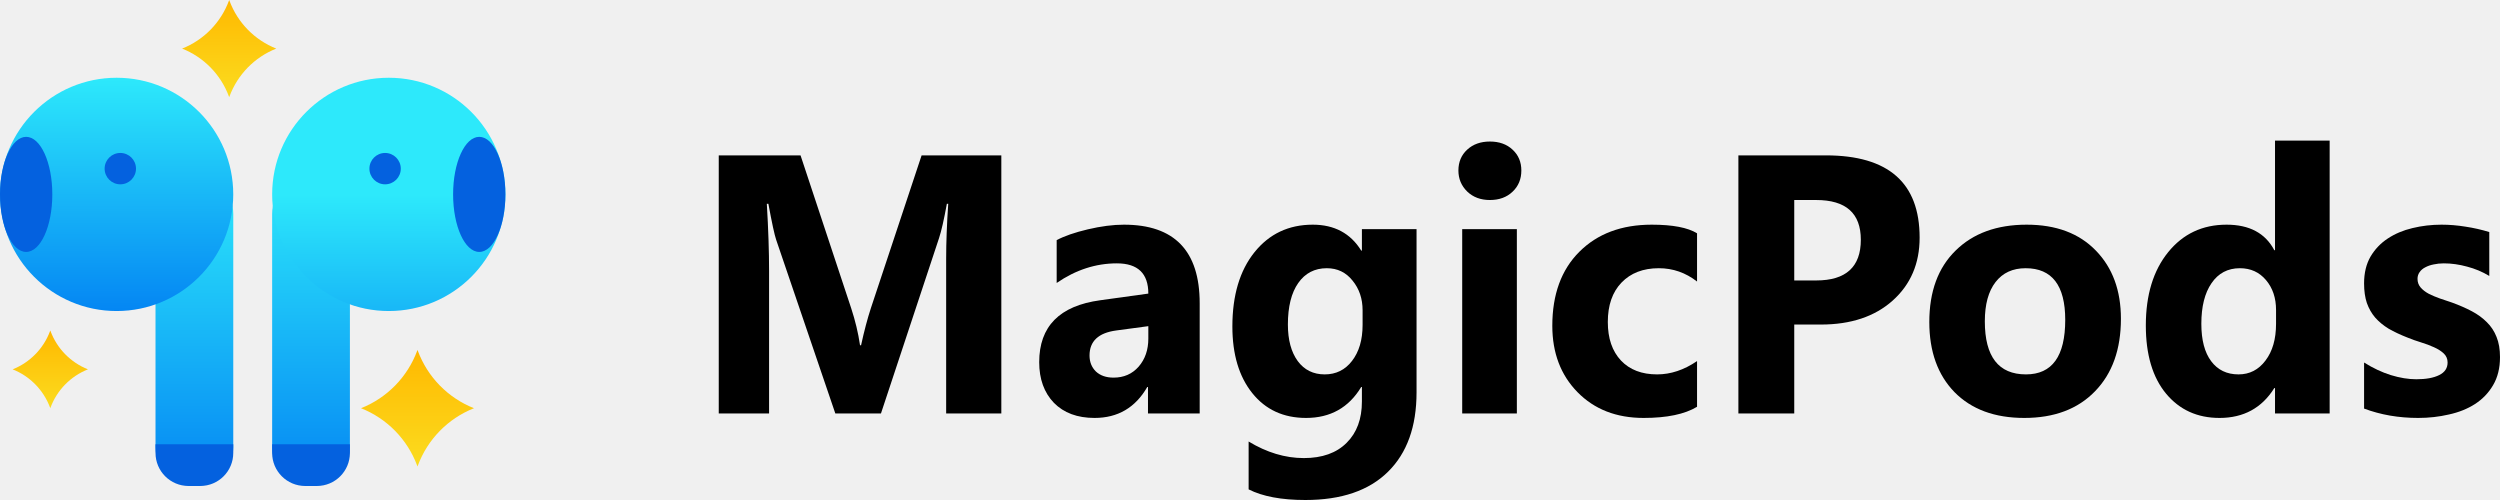
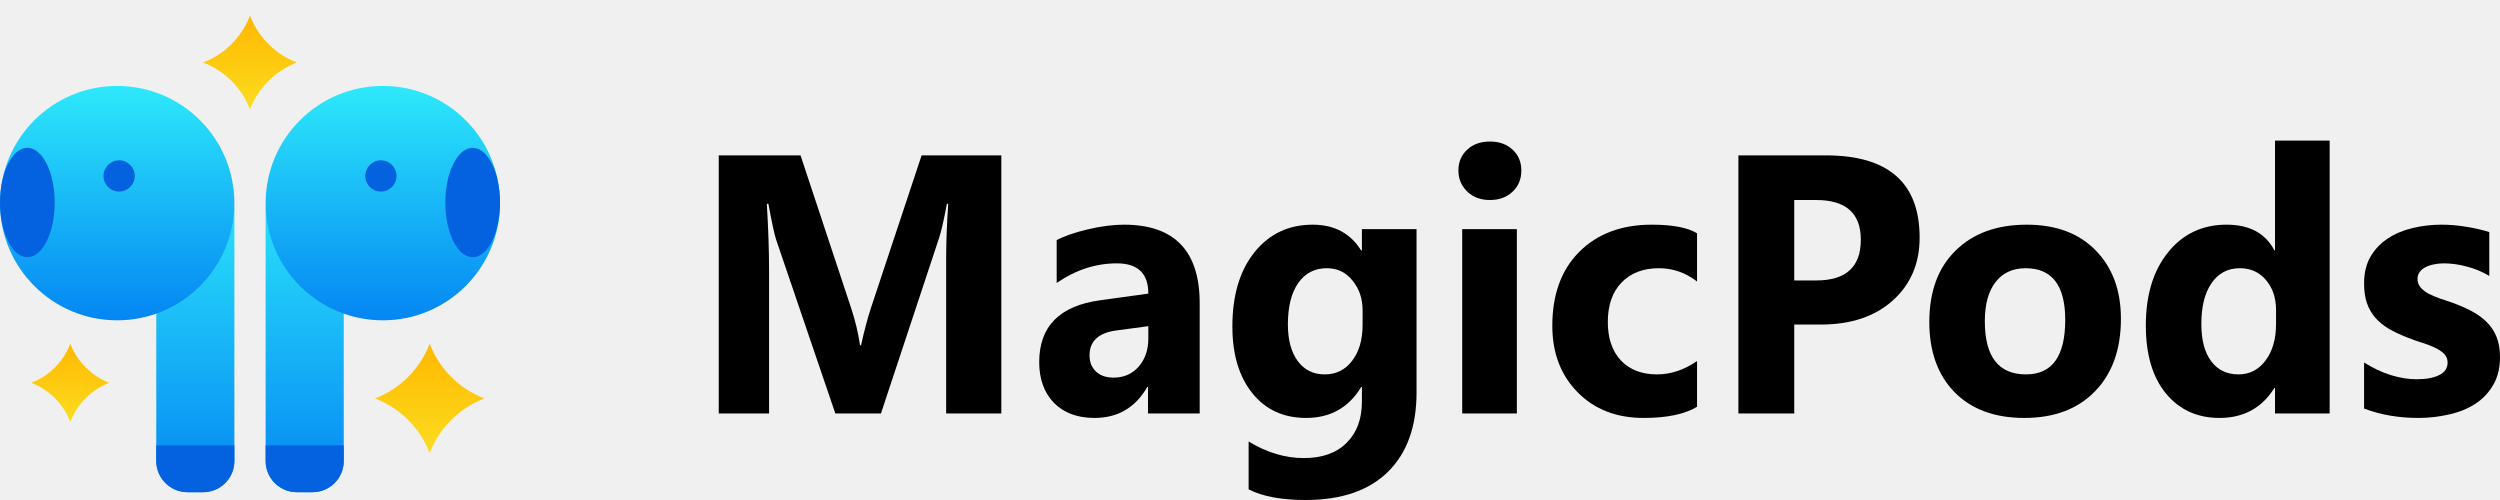
<svg xmlns="http://www.w3.org/2000/svg" width="160" height="32" viewBox="0 0 160 32" fill="none">
  <path d="M64.085 26.46H60.554V16.578C60.554 15.511 60.599 14.332 60.687 13.043H60.599C60.414 14.056 60.248 14.786 60.101 15.231L56.382 26.46H53.46L49.675 15.346C49.571 15.047 49.405 14.279 49.176 13.043H49.077C49.173 14.67 49.221 16.099 49.221 17.327V26.46H46V9.944H51.235L54.478 19.734C54.736 20.517 54.925 21.304 55.042 22.095H55.109C55.308 21.181 55.518 20.387 55.74 19.711L58.983 9.944H64.085V26.46Z" fill="black" />
  <path d="M76.78 26.46H73.471V24.767H73.426C72.666 26.088 71.541 26.748 70.051 26.748C68.951 26.748 68.084 26.426 67.45 25.781C66.823 25.128 66.509 24.26 66.509 23.178C66.509 20.89 67.811 19.569 70.416 19.216L73.493 18.79C73.493 17.5 72.821 16.855 71.478 16.855C70.128 16.855 68.844 17.273 67.627 18.11V15.369C68.114 15.108 68.778 14.878 69.619 14.678C70.468 14.478 71.239 14.379 71.932 14.379C75.164 14.379 76.78 16.056 76.78 19.412V26.46ZM73.493 21.669V20.874L71.434 21.151C70.298 21.304 69.73 21.838 69.73 22.752C69.73 23.166 69.866 23.508 70.139 23.777C70.42 24.038 70.796 24.168 71.268 24.168C71.925 24.168 72.46 23.934 72.873 23.466C73.286 22.99 73.493 22.391 73.493 21.669Z" fill="black" />
  <path d="M90.659 25.113C90.659 27.301 90.05 28.994 88.833 30.192C87.615 31.397 85.852 32 83.543 32C82.015 32 80.805 31.773 79.912 31.32V28.257C81.078 28.963 82.255 29.317 83.443 29.317C84.624 29.317 85.538 28.99 86.188 28.337C86.837 27.692 87.162 26.813 87.162 25.7V24.767H87.118C86.321 26.088 85.144 26.748 83.587 26.748C82.141 26.748 80.993 26.218 80.145 25.159C79.296 24.099 78.872 22.679 78.872 20.897C78.872 18.901 79.344 17.316 80.288 16.141C81.233 14.966 82.476 14.379 84.018 14.379C85.398 14.379 86.431 14.931 87.118 16.037H87.162V14.666H90.659V25.113ZM87.206 20.794V19.861C87.206 19.116 86.992 18.483 86.564 17.96C86.144 17.431 85.594 17.166 84.915 17.166C84.14 17.166 83.531 17.481 83.089 18.11C82.646 18.74 82.425 19.627 82.425 20.771C82.425 21.753 82.635 22.533 83.055 23.109C83.476 23.677 84.052 23.961 84.782 23.961C85.505 23.961 86.088 23.673 86.531 23.097C86.981 22.514 87.206 21.746 87.206 20.794Z" fill="black" />
  <path d="M95.352 12.801C94.762 12.801 94.278 12.62 93.902 12.259C93.526 11.891 93.338 11.442 93.338 10.912C93.338 10.367 93.526 9.921 93.902 9.576C94.278 9.23 94.762 9.058 95.352 9.058C95.95 9.058 96.433 9.23 96.802 9.576C97.178 9.921 97.366 10.367 97.366 10.912C97.366 11.465 97.178 11.918 96.802 12.271C96.433 12.624 95.95 12.801 95.352 12.801ZM97.079 26.46H93.581V14.666H97.079V26.46Z" fill="black" />
  <path d="M108.611 26.034C107.822 26.51 106.682 26.748 105.191 26.748C103.45 26.748 102.041 26.199 100.963 25.101C99.886 24.003 99.348 22.587 99.348 20.851C99.348 18.847 99.923 17.269 101.074 16.118C102.233 14.958 103.778 14.379 105.712 14.379C107.047 14.379 108.014 14.563 108.611 14.931V18.018C107.881 17.45 107.066 17.166 106.165 17.166C105.162 17.166 104.365 17.473 103.775 18.087C103.192 18.694 102.9 19.535 102.9 20.609C102.9 21.654 103.181 22.475 103.742 23.074C104.302 23.665 105.073 23.961 106.055 23.961C106.925 23.961 107.778 23.677 108.611 23.109V26.034Z" fill="black" />
  <path d="M114.832 20.771V26.46H111.257V9.944H116.857C120.856 9.944 122.856 11.699 122.856 15.208C122.856 16.866 122.28 18.21 121.129 19.239C119.986 20.26 118.455 20.771 116.536 20.771H114.832ZM114.832 12.801V17.949H116.237C118.141 17.949 119.093 17.081 119.093 15.346C119.093 13.649 118.141 12.801 116.237 12.801H114.832Z" fill="black" />
  <path d="M129.552 26.748C127.663 26.748 126.176 26.199 125.092 25.101C124.014 23.995 123.476 22.498 123.476 20.609C123.476 18.659 124.036 17.135 125.158 16.037C126.28 14.931 127.796 14.379 129.707 14.379C131.589 14.379 133.064 14.931 134.134 16.037C135.204 17.135 135.739 18.59 135.739 20.402C135.739 22.36 135.186 23.907 134.079 25.044C132.979 26.18 131.47 26.748 129.552 26.748ZM129.641 17.166C128.814 17.166 128.172 17.461 127.715 18.053C127.257 18.644 127.029 19.481 127.029 20.563C127.029 22.828 127.907 23.961 129.663 23.961C131.338 23.961 132.175 22.798 132.175 20.471C132.175 18.268 131.33 17.166 129.641 17.166Z" fill="black" />
  <path d="M149.098 26.46H145.601V24.836H145.556C144.759 26.111 143.59 26.748 142.048 26.748C140.631 26.748 139.491 26.23 138.628 25.193C137.764 24.149 137.333 22.694 137.333 20.828C137.333 18.878 137.809 17.316 138.761 16.141C139.712 14.966 140.959 14.379 142.502 14.379C143.963 14.379 144.981 14.924 145.556 16.014H145.601V9H149.098V26.46ZM145.667 20.725V19.838C145.667 19.07 145.453 18.433 145.025 17.926C144.597 17.419 144.04 17.166 143.354 17.166C142.579 17.166 141.974 17.484 141.539 18.122C141.103 18.751 140.886 19.619 140.886 20.725C140.886 21.761 141.096 22.56 141.517 23.12C141.937 23.681 142.52 23.961 143.265 23.961C143.974 23.961 144.549 23.665 144.992 23.074C145.442 22.483 145.667 21.7 145.667 20.725Z" fill="black" />
  <path d="M151.301 26.149V23.201C151.876 23.562 152.448 23.83 153.016 24.007C153.592 24.184 154.134 24.272 154.643 24.272C155.263 24.272 155.75 24.184 156.104 24.007C156.466 23.83 156.646 23.562 156.646 23.201C156.646 22.971 156.565 22.779 156.403 22.625C156.241 22.471 156.03 22.337 155.772 22.222C155.521 22.107 155.244 22.003 154.942 21.911C154.639 21.819 154.348 21.715 154.068 21.6C153.617 21.423 153.219 21.235 152.872 21.036C152.533 20.828 152.245 20.59 152.009 20.322C151.78 20.053 151.603 19.742 151.478 19.389C151.36 19.035 151.301 18.617 151.301 18.133C151.301 17.473 151.437 16.905 151.71 16.429C151.99 15.953 152.359 15.565 152.817 15.265C153.282 14.958 153.809 14.736 154.4 14.597C154.997 14.451 155.617 14.379 156.259 14.379C156.761 14.379 157.27 14.421 157.786 14.505C158.303 14.582 158.812 14.697 159.314 14.851V17.661C158.871 17.392 158.395 17.193 157.886 17.062C157.384 16.924 156.89 16.855 156.403 16.855C156.174 16.855 155.956 16.878 155.75 16.924C155.551 16.962 155.374 17.024 155.219 17.108C155.064 17.185 154.942 17.289 154.853 17.419C154.765 17.542 154.721 17.684 154.721 17.845C154.721 18.06 154.787 18.244 154.92 18.398C155.053 18.552 155.226 18.686 155.44 18.801C155.654 18.909 155.89 19.009 156.148 19.101C156.414 19.185 156.676 19.273 156.934 19.366C157.399 19.535 157.82 19.719 158.196 19.918C158.572 20.118 158.893 20.352 159.159 20.621C159.432 20.89 159.638 21.204 159.779 21.565C159.926 21.926 160 22.356 160 22.855C160 23.554 159.852 24.153 159.557 24.652C159.27 25.143 158.882 25.547 158.395 25.861C157.916 26.168 157.358 26.391 156.724 26.529C156.097 26.675 155.444 26.748 154.765 26.748C153.518 26.748 152.363 26.549 151.301 26.149Z" fill="black" />
-   <rect x="9.953" y="11.197" width="4.976" height="19.905" rx="2.488" fill="url(#paint0_linear)" />
-   <path fill-rule="evenodd" clip-rule="evenodd" d="M14.929 28.434V28.988C14.929 30.156 13.983 31.103 12.815 31.103H12.068C10.9 31.103 9.953 30.156 9.953 28.988V28.434L14.929 28.434Z" fill="#0461DF" />
-   <ellipse cx="7.464" cy="12.441" rx="7.464" ry="7.465" fill="url(#paint1_linear)" />
-   <ellipse cx="1.674" cy="12.441" rx="1.674" ry="3.683" fill="#0461DF" />
-   <ellipse cx="7.7" cy="10.793" rx="1.004" ry="1.004" fill="#0461DF" />
-   <rect width="4.976" height="19.905" rx="2.488" transform="matrix(-1 0 0 1 22.3936 11.197)" fill="url(#paint2_linear)" />
-   <path fill-rule="evenodd" clip-rule="evenodd" d="M17.417 28.434V28.988C17.417 30.156 18.364 31.103 19.532 31.103H20.279C21.447 31.103 22.394 30.156 22.394 28.988V28.434L17.417 28.434Z" fill="#0461DF" />
-   <ellipse rx="7.464" ry="7.465" transform="matrix(-1 0 0 1 24.8822 12.4411)" fill="url(#paint3_linear)" />
-   <ellipse rx="1.674" ry="3.683" transform="matrix(-1 0 0 1 30.6728 12.4411)" fill="#0461DF" />
-   <ellipse rx="1.004" ry="1.004" transform="matrix(-1 0 0 1 24.6464 10.7931)" fill="#0461DF" />
-   <path d="M26.72 22.394L26.743 22.456C27.366 24.134 28.672 25.467 30.335 26.126C28.672 26.784 27.366 28.118 26.743 29.795L26.72 29.858L26.697 29.795C26.073 28.118 24.768 26.784 23.104 26.126C24.768 25.467 26.073 24.134 26.697 22.456L26.72 22.394Z" fill="url(#paint4_linear)" />
-   <path d="M14.668 0L14.688 0.052C15.207 1.45 16.295 2.561 17.681 3.11C16.295 3.659 15.207 4.77 14.688 6.168L14.668 6.22L14.649 6.168C14.13 4.77 13.041 3.659 11.655 3.11C13.041 2.561 14.13 1.45 14.649 0.052L14.668 0Z" fill="url(#paint5_linear)" />
-   <path d="M3.218 21.149L3.234 21.191C3.649 22.309 4.52 23.199 5.629 23.638C4.52 24.077 3.649 24.966 3.234 26.084L3.218 26.126L3.203 26.084C2.787 24.966 1.917 24.077 0.808 23.638C1.917 23.199 2.787 22.309 3.203 21.191L3.218 21.149Z" fill="url(#paint6_linear)" />
+   <g clip-path="url(#clip0)">
+     <path fill-rule="evenodd" clip-rule="evenodd" d="M12.001 11.5C10.896 11.5 10.001 12.395 10.001 13.5V29.5C10.001 30.605 10.896 31.5 12.001 31.5H13.001C14.105 31.5 15.001 30.605 15.001 29.5V13.5C15.001 12.395 14.105 11.5 13.001 11.5H12.001ZM20 11.5C21.105 11.5 22 12.395 22 13.5V29.5C22 30.605 21.105 31.5 20 31.5H19C17.895 31.5 17 30.605 17 29.5V13.5C17 12.395 17.895 11.5 19 11.5H20Z" fill="url(#paint0_linear)" />
+     <path fill-rule="evenodd" clip-rule="evenodd" d="M15.001 29.5V28.5H10.001V29.5C10.001 30.605 10.896 31.5 12.001 31.5H13.001C14.105 31.5 15.001 30.605 15.001 29.5ZM17 29.5V28.5H22V29.5C22 30.605 21.105 31.5 20 31.5H19C17.895 31.5 17 30.605 17 29.5Z" fill="#0461DF" />
+     <path fill-rule="evenodd" clip-rule="evenodd" d="M24.501 20.5C20.359 20.5 17.001 17.142 17.001 13C17.001 8.858 20.359 5.5 24.501 5.5C28.643 5.5 32.001 8.858 32.001 13C32.001 17.142 28.643 20.5 24.501 20.5ZM7.5 20.5C11.642 20.5 15 17.142 15 13C15 8.858 11.642 5.5 7.5 5.5C3.358 5.5 2.67029e-05 8.858 2.67029e-05 13C2.67029e-05 17.142 3.358 20.5 7.5 20.5Z" fill="url(#paint1_linear)" />
+     <ellipse cx="1.751" cy="12.961" rx="1.75" ry="3.5" fill="#0461DF" />
+     <ellipse cx="7.624" cy="11.261" rx="1" ry="1" fill="#0461DF" />
+     <ellipse rx="1.75" ry="3.5" transform="matrix(-1 0 0 1 30.2501 12.9615)" fill="#0461DF" />
+     <ellipse rx="1" ry="1" transform="matrix(-1 0 0 1 24.3765 11.2607)" fill="#0461DF" />
+     <path d="M27.5 22V22C28.117 23.61 29.39 24.883 31 25.5V25.5V25.5C29.39 26.117 28.117 27.39 27.5 29V29V29C26.883 27.39 25.61 26.117 24 25.5V25.5V25.5C25.61 24.883 26.883 23.61 27.5 22V22Z" fill="url(#paint2_linear)" />
+     <path d="M16 1V1C16.529 2.38 17.62 3.471 19 4V4V4C17.62 4.529 16.529 5.62 16 7V7V7C15.471 5.62 14.38 4.529 13 4V4V4C14.38 3.471 15.471 2.38 16 1V1Z" fill="url(#paint3_linear)" />
+     <path d="M4.5 22V22C4.941 23.15 5.85 24.059 7 24.5V24.5V24.5C5.85 24.941 4.941 25.85 4.5 27V27V27C4.059 25.85 3.15 24.941 2 24.5V24.5V24.5C3.15 24.059 4.059 23.15 4.5 22V22Z" fill="url(#paint4_linear)" />
+   </g>
  <defs>
-     <linearGradient id="paint0_linear" x1="12.441" y1="11.197" x2="12.441" y2="31.102" gradientUnits="userSpaceOnUse">
+     <linearGradient id="paint0_linear" x1="19.5" y1="11.5" x2="19.5" y2="31.5" gradientUnits="userSpaceOnUse">
      <stop stop-color="#2DE9FB" />
      <stop offset="1" stop-color="#0486F3" />
    </linearGradient>
-     <linearGradient id="paint1_linear" x1="7.464" y1="4.977" x2="7.464" y2="19.906" gradientUnits="userSpaceOnUse">
+     <linearGradient id="paint1_linear" x1="7.5" y1="5.5" x2="7.5" y2="20.5" gradientUnits="userSpaceOnUse">
      <stop stop-color="#2DE9FB" />
      <stop offset="1" stop-color="#0486F3" />
    </linearGradient>
-     <linearGradient id="paint2_linear" x1="2.488" y1="0" x2="2.488" y2="19.905" gradientUnits="userSpaceOnUse">
-       <stop stop-color="#2DE9FB" />
-       <stop offset="1" stop-color="#0486F3" />
-     </linearGradient>
-     <linearGradient id="paint3_linear" x1="7.464" y1="0" x2="7.464" y2="14.929" gradientUnits="userSpaceOnUse">
-       <stop stop-color="#2DE9FB" />
-       <stop offset="1" stop-color="#0486F3" />
-     </linearGradient>
-     <linearGradient id="paint4_linear" x1="26.72" y1="22.394" x2="26.72" y2="29.858" gradientUnits="userSpaceOnUse">
+     <linearGradient id="paint2_linear" x1="27.5" y1="22" x2="27.5" y2="29" gradientUnits="userSpaceOnUse">
      <stop stop-color="#FFB800" />
      <stop offset="1" stop-color="#FBDC1F" />
    </linearGradient>
-     <linearGradient id="paint5_linear" x1="14.668" y1="0" x2="14.668" y2="6.22" gradientUnits="userSpaceOnUse">
+     <linearGradient id="paint3_linear" x1="16" y1="1" x2="16" y2="7" gradientUnits="userSpaceOnUse">
      <stop stop-color="#FFB800" />
      <stop offset="1" stop-color="#FBDC1F" />
    </linearGradient>
-     <linearGradient id="paint6_linear" x1="3.218" y1="21.149" x2="3.218" y2="26.126" gradientUnits="userSpaceOnUse">
+     <linearGradient id="paint4_linear" x1="4.5" y1="22" x2="4.5" y2="27" gradientUnits="userSpaceOnUse">
      <stop stop-color="#FFB800" />
      <stop offset="1" stop-color="#FBDC1F" />
    </linearGradient>
+     <clipPath id="clip0">
+       <rect width="32" height="32" fill="white" />
+     </clipPath>
  </defs>
</svg>
